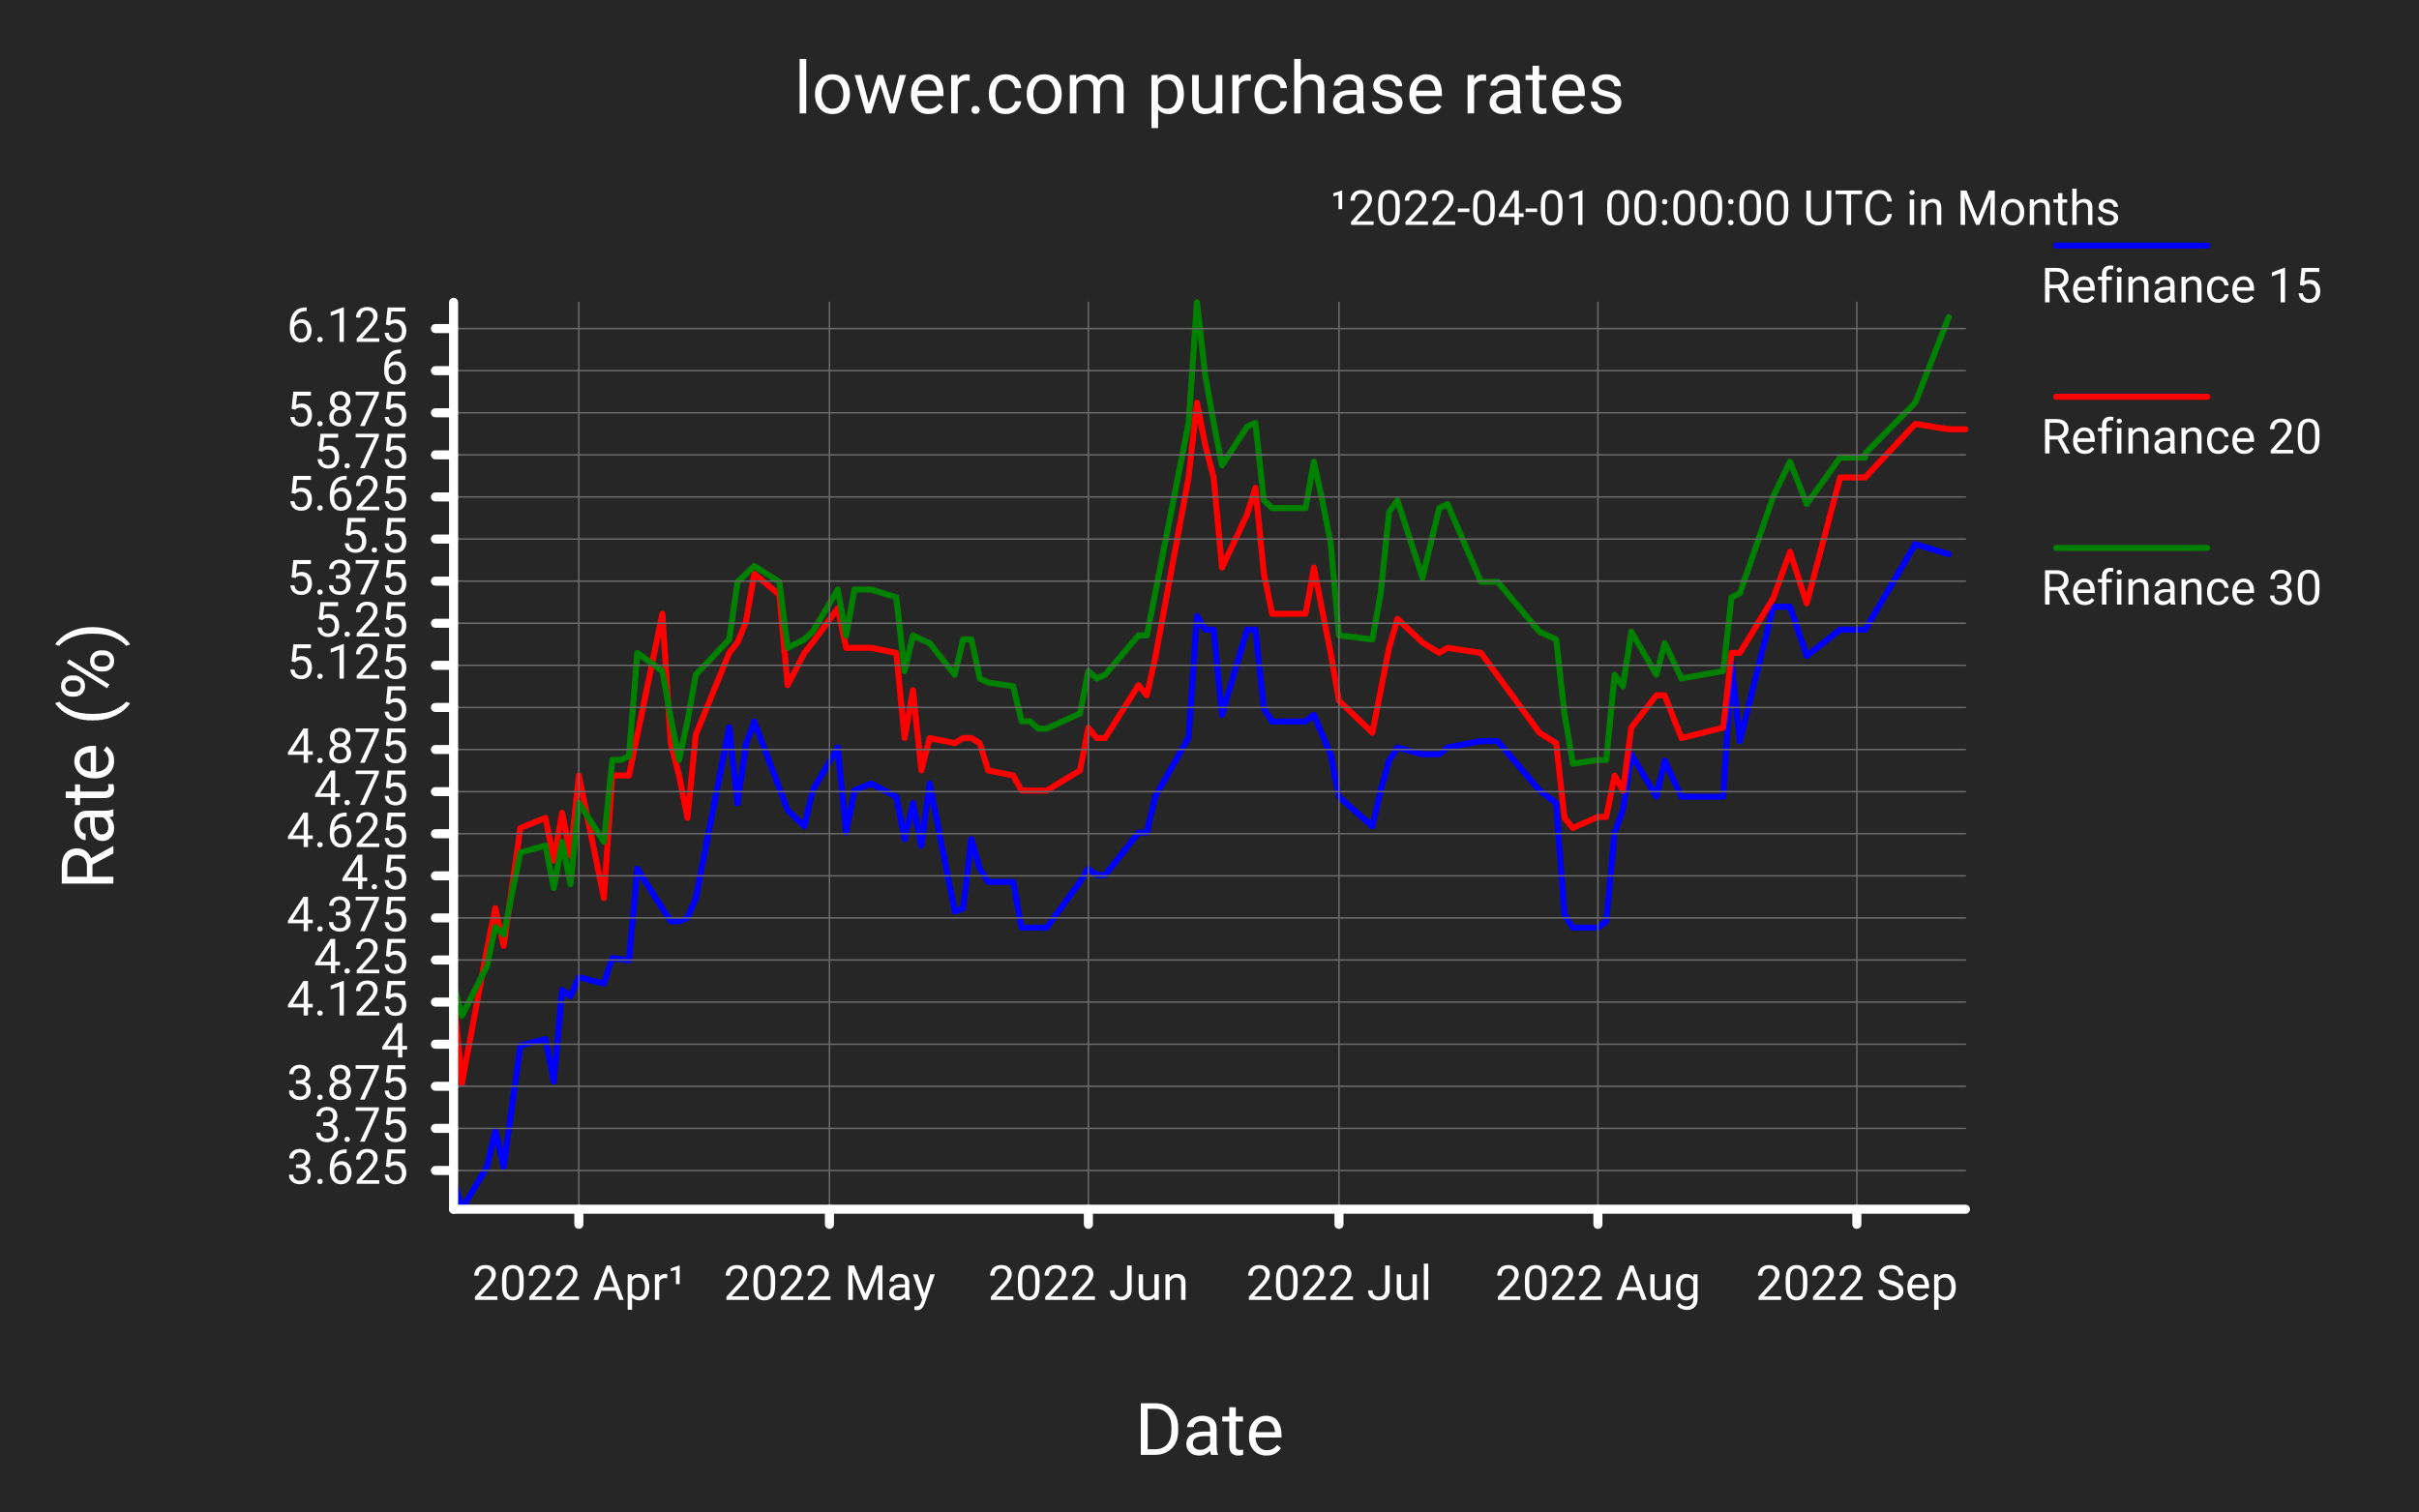
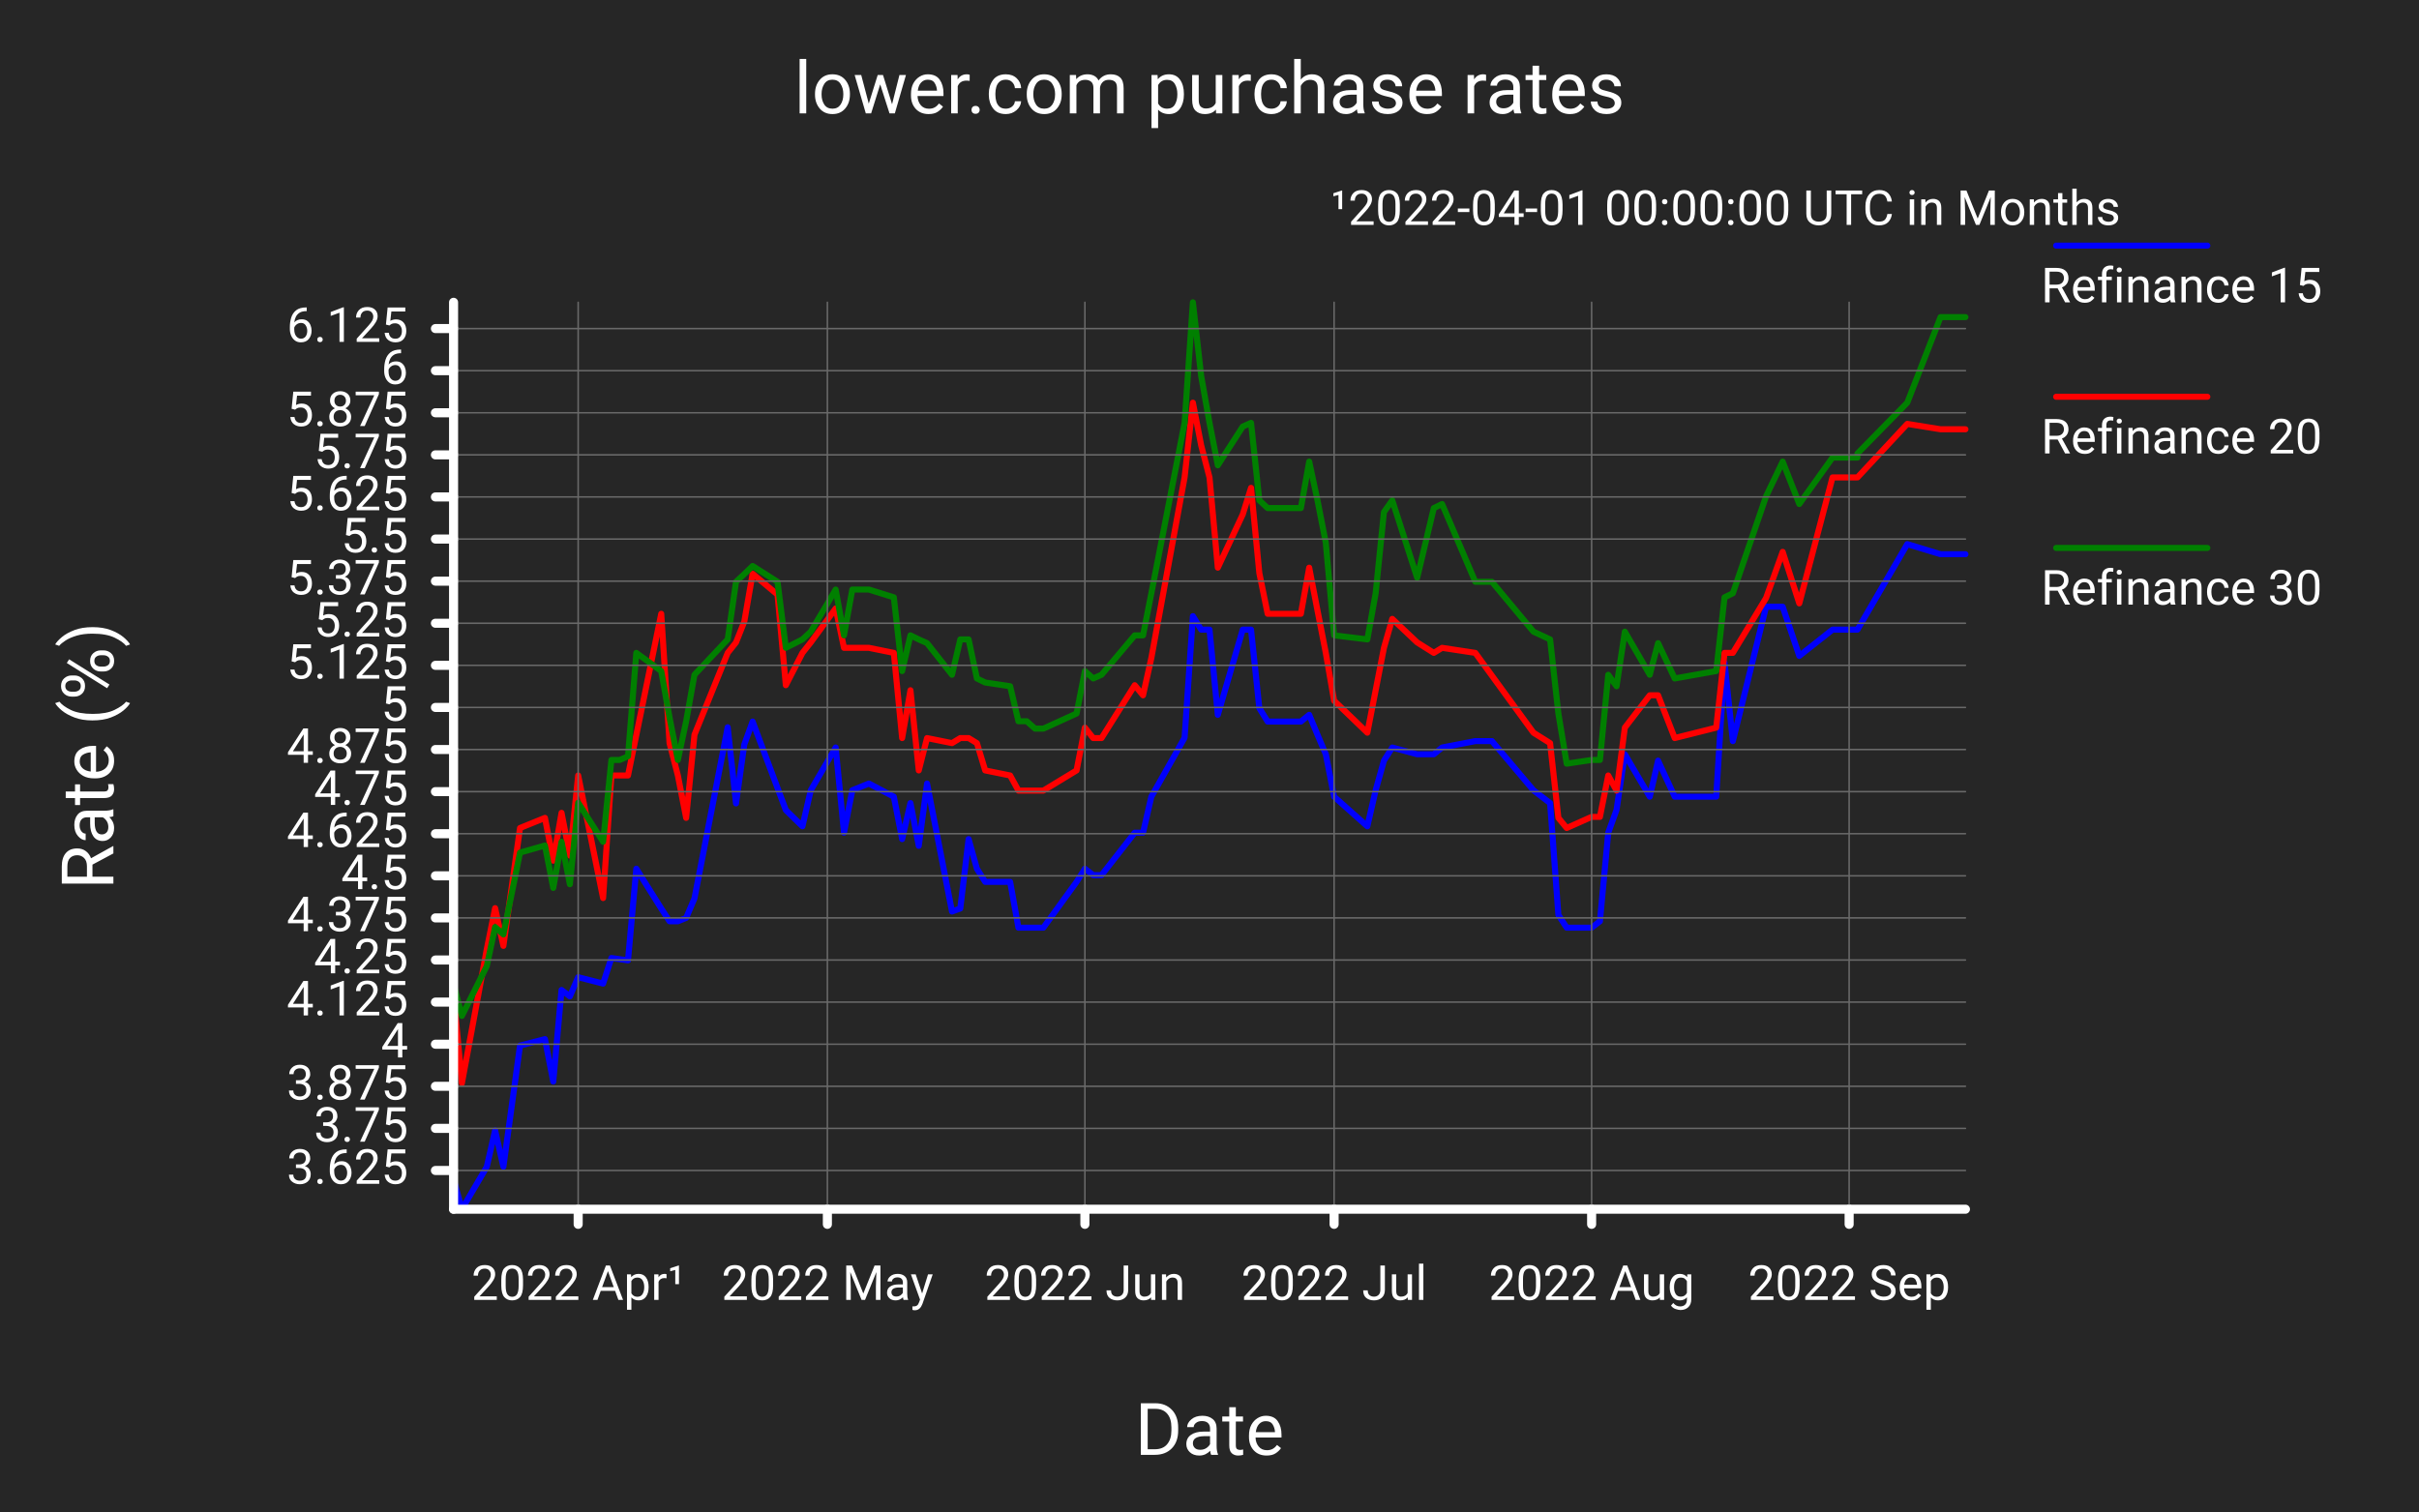
<svg xmlns="http://www.w3.org/2000/svg" class="poloto" width="800" height="500" viewBox="0 0 800 500">
  <style>.poloto{stroke-linecap:round;stroke-linejoin:round;font-family:Roboto,sans-serif;font-size:16px;}.poloto_background{fill:#262626;}.poloto_scatter{stroke-width:7}.poloto_tick_line{stroke:dimgray;stroke-width:0.5}.poloto_line{stroke-width:2}.poloto_text{fill: white;}.poloto_axis_lines{stroke: white;stroke-width:3;fill:none;stroke-dasharray:none}.poloto_title{font-size:24px;dominant-baseline:start;text-anchor:middle;}.poloto_xname{font-size:24px;dominant-baseline:start;text-anchor:middle;}.poloto_yname{font-size:24px;dominant-baseline:start;text-anchor:middle;}.poloto0stroke{stroke:blue;}.poloto1stroke{stroke:red;}.poloto2stroke{stroke:green;}.poloto3stroke{stroke:gold;}.poloto4stroke{stroke:aqua;}.poloto5stroke{stroke:lime;}.poloto6stroke{stroke:orange;}.poloto7stroke{stroke:chocolate;}.poloto0fill{fill:blue;}.poloto1fill{fill:red;}.poloto2fill{fill:green;}.poloto3fill{fill:gold;}.poloto4fill{fill:aqua;}.poloto5fill{fill:lime;}.poloto6fill{fill:orange;}.poloto7fill{fill:chocolate;}</style>
  <circle r="1e5" class="poloto_background" />
  <text class="poloto_text poloto_legend_text" x="675" y="100">Refinance 15</text>
  <line class="poloto_line poloto_legend_icon poloto0stroke poloto0legend" stroke="black" x1="680" x2="730" y1="81.25" y2="81.25" />
-   <path class="poloto_line poloto0stroke" fill="none" stroke="black" d=" M 150.00 390.09 L 152.76 400.00 L 161.05 385.96 L 163.81 373.93 L 166.57 385.96 L 166.57 385.96 L 172.10 345.86 L 180.39 343.74 L 183.15 357.78 L 185.91 327.48 L 188.67 329.60 L 191.44 323.25 L 199.72 325.36 L 202.49 316.90 L 202.49 316.90 L 208.01 317.68 L 210.77 287.37 L 219.06 300.52 L 221.82 304.75 L 224.59 304.75 L 227.35 303.64 L 230.11 297.18 L 241.16 240.59 L 243.92 265.76 L 246.69 246.27 L 249.45 238.69 L 249.45 238.69 L 260.50 267.99 L 266.02 273.34 L 268.78 261.42 L 277.07 247.27 L 279.83 275.45 L 282.60 261.42 L 282.60 261.42 L 288.12 259.19 L 296.41 263.54 L 299.17 277.57 L 299.17 277.57 L 301.93 265.65 L 304.70 279.80 L 307.46 259.19 L 315.75 301.52 L 318.51 300.52 L 321.27 277.57 L 321.27 277.57 L 324.03 287.37 L 326.80 291.72 L 335.08 291.72 L 337.85 306.87 L 340.61 306.87 L 343.37 306.87 L 346.13 306.87 L 357.18 291.72 L 359.94 287.37 L 362.71 289.49 L 365.47 289.49 L 365.47 289.49 L 376.52 275.45 L 379.28 275.45 L 382.04 263.54 L 393.09 244.04 L 395.86 203.82 L 398.62 208.28 L 401.38 208.28 L 404.14 236.46 L 412.43 208.28 L 415.19 208.28 L 417.96 234.24 L 420.72 238.69 L 431.77 238.69 L 434.53 236.46 L 437.29 243.04 L 440.06 249.50 L 442.82 263.54 L 453.87 273.34 L 456.63 261.42 L 459.39 251.62 L 462.15 247.27 L 470.44 249.50 L 475.97 249.50 L 478.73 247.27 L 489.78 245.15 L 489.78 245.15 L 489.78 245.15 L 489.78 245.15 L 489.78 245.15 L 489.78 245.15 L 495.30 245.15 L 495.30 245.15 L 495.30 245.15 L 495.30 245.15 L 495.30 245.15 L 495.30 245.15 L 509.12 261.42 L 514.64 265.65 L 517.40 302.64 L 520.17 306.87 L 528.45 306.87 L 531.22 304.75 L 533.98 275.45 L 536.74 267.88 L 539.50 249.50 L 547.79 263.54 L 547.79 263.54 L 550.55 251.62 L 556.08 263.54 L 556.08 263.54 L 569.89 263.54 L 572.65 219.20 L 575.41 245.15 L 586.46 200.71 L 591.99 200.71 L 591.99 200.71 L 597.51 216.97 L 608.56 208.28 L 608.56 208.28 L 608.56 208.28 L 608.56 208.28 L 608.56 208.28 L 608.56 208.28 L 608.56 208.28 L 608.56 208.28 L 608.56 208.28 L 616.85 208.28 L 633.43 179.99 L 644.48 183.33 L 644.48 183.33" />
+   <path class="poloto_line poloto0stroke" fill="none" stroke="black" d=" M 150.00 390.09 L 152.75 400.00 L 160.99 385.96 L 163.74 373.93 L 166.48 385.96 L 166.48 385.96 L 171.98 345.86 L 180.22 343.74 L 182.97 357.78 L 185.71 327.48 L 188.46 329.60 L 191.21 323.25 L 199.45 325.36 L 202.20 316.90 L 202.20 316.90 L 207.69 317.68 L 210.44 287.37 L 218.68 300.52 L 221.43 304.75 L 224.18 304.75 L 226.92 303.64 L 229.67 297.18 L 240.66 240.59 L 243.41 265.76 L 246.15 246.27 L 248.90 238.69 L 248.90 238.69 L 259.89 267.99 L 265.38 273.34 L 268.13 261.42 L 276.37 247.27 L 279.12 275.45 L 281.87 261.42 L 281.87 261.42 L 287.36 259.19 L 295.60 263.54 L 298.35 277.57 L 298.35 277.57 L 301.10 265.65 L 303.85 279.80 L 306.59 259.19 L 314.84 301.52 L 317.58 300.52 L 320.33 277.57 L 320.33 277.57 L 323.08 287.37 L 325.82 291.72 L 334.07 291.72 L 336.81 306.87 L 339.56 306.87 L 342.31 306.87 L 345.05 306.87 L 356.04 291.72 L 358.79 287.37 L 361.54 289.49 L 364.29 289.49 L 364.29 289.49 L 375.27 275.45 L 378.02 275.45 L 380.77 263.54 L 391.76 244.04 L 394.51 203.82 L 397.25 208.28 L 400.00 208.28 L 402.75 236.46 L 410.99 208.28 L 413.74 208.28 L 416.48 234.24 L 419.23 238.69 L 430.22 238.69 L 432.97 236.46 L 435.71 243.04 L 438.46 249.50 L 441.21 263.54 L 452.20 273.34 L 454.95 261.42 L 457.69 251.62 L 460.44 247.27 L 468.68 249.50 L 474.18 249.50 L 476.92 247.27 L 487.91 245.15 L 487.91 245.15 L 487.91 245.15 L 487.91 245.15 L 487.91 245.15 L 487.91 245.15 L 493.41 245.15 L 493.41 245.15 L 493.41 245.15 L 493.41 245.15 L 493.41 245.15 L 493.41 245.15 L 507.14 261.42 L 512.64 265.65 L 515.38 302.64 L 518.13 306.87 L 526.37 306.87 L 529.12 304.75 L 531.87 275.45 L 534.62 267.88 L 537.36 249.50 L 545.60 263.54 L 545.60 263.54 L 548.35 251.62 L 553.85 263.54 L 553.85 263.54 L 567.58 263.54 L 570.33 219.20 L 573.08 245.15 L 584.07 200.71 L 589.56 200.71 L 589.56 200.71 L 595.05 216.97 L 606.04 208.28 L 606.04 208.28 L 606.04 208.28 L 606.04 208.28 L 606.04 208.28 L 606.04 208.28 L 606.04 208.28 L 606.04 208.28 L 606.04 208.28 L 614.29 208.28 L 630.77 179.99 L 641.76 183.33 L 641.76 183.33 L 650.00 183.33" />
  <text class="poloto_text poloto_legend_text" x="675" y="150">Refinance 20</text>
  <line class="poloto_line poloto_legend_icon poloto1stroke poloto1legend" stroke="black" x1="680" x2="730" y1="131.25" y2="131.25" />
-   <path class="poloto_line poloto1stroke" fill="none" stroke="black" d=" M 150.00 328.59 L 152.76 358.34 L 161.05 314.00 L 163.81 300.41 L 166.57 312.89 L 166.57 312.89 L 172.10 273.90 L 180.39 270.55 L 183.15 284.70 L 185.91 268.88 L 188.67 283.03 L 191.44 256.52 L 199.72 297.07 L 202.49 256.52 L 202.49 256.52 L 208.01 256.52 L 208.01 256.52 L 219.06 203.04 L 221.82 245.82 L 224.59 256.52 L 227.35 270.55 L 230.11 243.04 L 241.16 215.97 L 243.92 212.51 L 246.69 205.61 L 249.45 189.79 L 257.73 196.70 L 260.50 226.66 L 266.02 215.97 L 268.78 212.51 L 277.07 201.26 L 279.83 214.30 L 282.60 214.30 L 282.60 214.30 L 288.12 214.30 L 296.41 215.97 L 299.17 244.15 L 299.17 244.15 L 301.93 228.33 L 304.70 254.85 L 307.46 244.15 L 315.75 245.82 L 318.51 244.15 L 321.27 244.15 L 321.27 244.15 L 324.03 245.82 L 326.80 254.85 L 335.08 256.52 L 337.85 261.53 L 340.61 261.53 L 343.37 261.53 L 346.13 261.53 L 357.18 254.85 L 359.94 240.70 L 362.71 244.15 L 365.47 244.15 L 365.47 244.15 L 376.52 226.66 L 379.28 230.00 L 382.04 217.64 L 393.09 157.93 L 395.86 133.20 L 398.62 147.34 L 401.38 157.93 L 404.14 187.78 L 412.43 170.18 L 415.19 161.38 L 417.96 189.57 L 420.72 203.04 L 431.77 203.04 L 434.53 187.78 L 437.29 201.93 L 440.06 215.97 L 442.82 231.79 L 453.87 242.37 L 456.63 228.33 L 459.39 214.30 L 462.15 204.72 L 470.44 212.51 L 475.97 215.97 L 478.73 214.30 L 489.78 215.97 L 489.78 215.97 L 489.78 215.97 L 489.78 215.97 L 489.78 215.97 L 489.78 215.97 L 489.78 215.97 L 489.78 215.97 L 489.78 215.97 L 489.78 215.97 L 489.78 215.97 L 489.78 215.97 L 509.12 242.37 L 514.64 245.82 L 517.40 270.55 L 520.17 273.90 L 528.45 270.22 L 531.22 270.22 L 533.98 256.52 L 536.74 261.53 L 539.50 240.70 L 547.79 230.00 L 547.79 230.00 L 550.55 230.00 L 556.08 244.15 L 556.08 244.15 L 569.89 240.70 L 572.65 215.97 L 575.41 215.97 L 586.46 197.81 L 591.99 182.55 L 591.99 182.55 L 597.51 199.59 L 608.56 157.93 L 608.56 157.93 L 608.56 157.93 L 608.56 157.93 L 608.56 157.93 L 608.56 157.93 L 608.56 157.93 L 608.56 157.93 L 608.56 157.93 L 616.85 157.93 L 633.43 140.22 L 644.48 142.00 L 650.00 142.00" />
+   <path class="poloto_line poloto1stroke" fill="none" stroke="black" d=" M 150.00 328.59 L 152.75 358.34 L 160.99 314.00 L 163.74 300.41 L 166.48 312.89 L 166.48 312.89 L 171.98 273.90 L 180.22 270.55 L 182.97 284.70 L 185.71 268.88 L 188.46 283.03 L 191.21 256.52 L 199.45 297.07 L 202.20 256.52 L 202.20 256.52 L 207.69 256.52 L 207.69 256.52 L 218.68 203.04 L 221.43 245.82 L 224.18 256.52 L 226.92 270.55 L 229.67 243.04 L 240.66 215.97 L 243.41 212.51 L 246.15 205.61 L 248.90 189.79 L 257.14 196.70 L 259.89 226.66 L 265.38 215.97 L 268.13 212.51 L 276.37 201.26 L 279.12 214.30 L 281.87 214.30 L 281.87 214.30 L 287.36 214.30 L 295.60 215.97 L 298.35 244.15 L 298.35 244.15 L 301.10 228.33 L 303.85 254.85 L 306.59 244.15 L 314.84 245.82 L 317.58 244.15 L 320.33 244.15 L 320.33 244.15 L 323.08 245.82 L 325.82 254.85 L 334.07 256.52 L 336.81 261.53 L 339.56 261.53 L 342.31 261.53 L 345.05 261.53 L 356.04 254.85 L 358.79 240.70 L 361.54 244.15 L 364.29 244.15 L 364.29 244.15 L 375.27 226.66 L 378.02 230.00 L 380.77 217.64 L 391.76 157.93 L 394.51 133.20 L 397.25 147.34 L 400.00 157.93 L 402.75 187.78 L 410.99 170.18 L 413.74 161.38 L 416.48 189.57 L 419.23 203.04 L 430.22 203.04 L 432.97 187.78 L 435.71 201.93 L 438.46 215.97 L 441.21 231.79 L 452.20 242.37 L 454.95 228.33 L 457.69 214.30 L 460.44 204.72 L 468.68 212.51 L 474.18 215.97 L 476.92 214.30 L 487.91 215.97 L 487.91 215.97 L 487.91 215.97 L 487.91 215.97 L 487.91 215.97 L 487.91 215.97 L 487.91 215.97 L 487.91 215.97 L 487.91 215.97 L 487.91 215.97 L 487.91 215.97 L 487.91 215.97 L 507.14 242.37 L 512.64 245.82 L 515.38 270.55 L 518.13 273.90 L 526.37 270.22 L 529.12 270.22 L 531.87 256.52 L 534.62 261.53 L 537.36 240.70 L 545.60 230.00 L 545.60 230.00 L 548.35 230.00 L 553.85 244.15 L 553.85 244.15 L 567.58 240.70 L 570.33 215.97 L 573.08 215.97 L 584.07 197.81 L 589.56 182.55 L 589.56 182.55 L 595.05 199.59 L 606.04 157.93 L 606.04 157.93 L 606.04 157.93 L 606.04 157.93 L 606.04 157.93 L 606.04 157.93 L 606.04 157.93 L 606.04 157.93 L 606.04 157.93 L 614.29 157.93 L 630.77 140.22 L 641.76 142.00 L 647.25 142.00 L 650.00 142.00" />
  <text class="poloto_text poloto_legend_text" x="675" y="200">Refinance 30</text>
  <line class="poloto_line poloto_legend_icon poloto2stroke poloto2legend" stroke="black" x1="680" x2="730" y1="181.25" y2="181.25" />
-   <path class="poloto_line poloto2stroke" fill="none" stroke="black" d=" M 150.00 325.47 L 152.76 336.06 L 161.05 319.57 L 163.81 306.65 L 166.57 309.10 L 166.57 309.10 L 172.10 282.03 L 180.39 279.69 L 183.15 293.72 L 185.91 278.46 L 188.67 292.50 L 191.44 265.54 L 199.72 278.46 L 202.49 251.39 L 205.25 251.39 L 208.01 250.17 L 210.77 215.97 L 219.06 221.98 L 221.82 237.36 L 224.59 251.39 L 227.35 238.58 L 230.11 223.21 L 241.16 211.51 L 243.92 192.46 L 246.69 189.90 L 249.45 187.23 L 257.73 192.46 L 260.50 214.30 L 266.02 211.51 L 268.78 208.95 L 277.07 195.02 L 279.83 210.17 L 282.60 195.02 L 282.60 195.02 L 288.12 195.02 L 296.41 197.59 L 299.17 221.98 L 299.17 221.98 L 301.93 210.17 L 304.70 211.51 L 307.46 212.74 L 315.75 223.21 L 318.51 211.51 L 321.27 211.51 L 321.27 211.51 L 324.03 224.43 L 326.80 225.77 L 335.08 227.00 L 337.85 238.58 L 340.61 238.58 L 343.37 241.03 L 346.13 241.03 L 357.18 236.02 L 359.94 221.98 L 362.71 224.43 L 365.47 223.21 L 365.47 223.21 L 376.52 210.17 L 379.28 210.17 L 382.04 196.25 L 393.09 139.88 L 395.86 100.00 L 398.62 124.40 L 401.38 139.88 L 404.14 153.92 L 412.43 141.11 L 415.19 139.88 L 417.96 165.50 L 420.72 168.07 L 431.77 168.07 L 434.53 152.69 L 437.29 165.50 L 440.06 179.54 L 442.82 210.17 L 453.87 211.51 L 456.63 196.25 L 459.39 169.40 L 462.15 165.50 L 470.44 191.13 L 475.97 168.07 L 478.73 166.73 L 489.78 192.46 L 489.78 192.46 L 489.78 192.46 L 489.78 192.46 L 489.78 192.46 L 489.78 192.46 L 495.30 192.46 L 495.30 192.46 L 495.30 192.46 L 495.30 192.46 L 495.30 192.46 L 495.30 192.46 L 509.12 208.95 L 514.64 211.51 L 517.40 236.02 L 520.17 252.62 L 528.45 251.39 L 531.22 251.39 L 533.98 223.21 L 536.74 227.00 L 539.50 208.95 L 547.79 223.21 L 547.79 223.21 L 550.55 212.74 L 556.08 224.43 L 556.08 224.43 L 569.89 221.98 L 572.65 197.59 L 575.41 196.25 L 586.46 164.17 L 591.99 152.69 L 591.99 152.69 L 597.51 166.73 L 608.56 151.36 L 608.56 151.36 L 608.56 151.36 L 608.56 151.36 L 608.56 151.36 L 608.56 151.36 L 608.56 151.36 L 608.56 151.36 L 616.85 151.36 L 616.85 150.02 L 633.43 133.20 L 644.48 104.90 L 644.48 104.90" />
+   <path class="poloto_line poloto2stroke" fill="none" stroke="black" d=" M 150.00 325.47 L 152.75 336.06 L 160.99 319.57 L 163.74 306.65 L 166.48 309.10 L 166.48 309.10 L 171.98 282.03 L 180.22 279.69 L 182.97 293.72 L 185.71 278.46 L 188.46 292.50 L 191.21 265.54 L 199.45 278.46 L 202.20 251.39 L 204.95 251.39 L 207.69 250.17 L 210.44 215.97 L 218.68 221.98 L 221.43 237.36 L 224.18 251.39 L 226.92 238.58 L 229.67 223.21 L 240.66 211.51 L 243.41 192.46 L 246.15 189.90 L 248.90 187.23 L 257.14 192.46 L 259.89 214.30 L 265.38 211.51 L 268.13 208.95 L 276.37 195.02 L 279.12 210.17 L 281.87 195.02 L 281.87 195.02 L 287.36 195.02 L 295.60 197.59 L 298.35 221.98 L 298.35 221.98 L 301.10 210.17 L 303.85 211.51 L 306.59 212.74 L 314.84 223.21 L 317.58 211.51 L 320.33 211.51 L 320.33 211.51 L 323.08 224.43 L 325.82 225.77 L 334.07 227.00 L 336.81 238.58 L 339.56 238.58 L 342.31 241.03 L 345.05 241.03 L 356.04 236.02 L 358.79 221.98 L 361.54 224.43 L 364.29 223.21 L 364.29 223.21 L 375.27 210.17 L 378.02 210.17 L 380.77 196.25 L 391.76 139.88 L 394.51 100.00 L 397.25 124.40 L 400.00 139.88 L 402.75 153.92 L 410.99 141.11 L 413.74 139.88 L 416.48 165.50 L 419.23 168.07 L 430.22 168.07 L 432.97 152.69 L 435.71 165.50 L 438.46 179.54 L 441.21 210.17 L 452.20 211.51 L 454.95 196.25 L 457.69 169.40 L 460.44 165.50 L 468.68 191.13 L 474.18 168.07 L 476.92 166.73 L 487.91 192.46 L 487.91 192.46 L 487.91 192.46 L 487.91 192.46 L 487.91 192.46 L 487.91 192.46 L 493.41 192.46 L 493.41 192.46 L 493.41 192.46 L 493.41 192.46 L 493.41 192.46 L 493.41 192.46 L 507.14 208.95 L 512.64 211.51 L 515.38 236.02 L 518.13 252.62 L 526.37 251.39 L 529.12 251.39 L 531.87 223.21 L 534.62 227.00 L 537.36 208.95 L 545.60 223.21 L 545.60 223.21 L 548.35 212.74 L 553.85 224.43 L 553.85 224.43 L 567.58 221.98 L 570.33 197.59 L 573.08 196.25 L 584.07 164.17 L 589.56 152.69 L 589.56 152.69 L 595.05 166.73 L 606.04 151.36 L 606.04 151.36 L 606.04 151.36 L 606.04 151.36 L 606.04 151.36 L 606.04 151.36 L 606.04 151.36 L 606.04 151.36 L 614.29 151.36 L 614.29 150.02 L 630.77 133.20 L 641.76 104.90 L 641.76 104.90 L 650.00 104.90" />
  <text class="poloto_labels poloto_text poloto_title" x="400" y="37.5">lower.com purchase rates</text>
  <text class="poloto_labels poloto_text poloto_xname" x="400" y="481.25">Date</text>
  <text class="poloto_labels poloto_text poloto_yname" transform="rotate(-90,37.5,250)" x="37.5" y="250">Rate (%)</text>
  <text class="poloto_tick_labels poloto_text" dominant-baseline="middle" text-anchor="start" x="150" y="70" />
  <line class="poloto_axis_lines" stroke="black" x1="150" x2="144" y1="387.189" y2="387.189" />
  <line class="poloto_tick_line" stroke="black" x1="150" x2="650" y1="387.189" y2="387.189" />
  <text class="poloto_tick_labels poloto_text" dominant-baseline="middle" text-anchor="end" x="135" y="387.189">3.625</text>
  <line class="poloto_axis_lines" stroke="black" x1="150" x2="144" y1="373.264" y2="373.264" />
  <line class="poloto_tick_line" stroke="black" x1="150" x2="650" y1="373.264" y2="373.264" />
  <text class="poloto_tick_labels poloto_text" dominant-baseline="middle" text-anchor="end" x="135" y="373.264">3.75</text>
  <line class="poloto_axis_lines" stroke="black" x1="150" x2="144" y1="359.339" y2="359.339" />
  <line class="poloto_tick_line" stroke="black" x1="150" x2="650" y1="359.339" y2="359.339" />
  <text class="poloto_tick_labels poloto_text" dominant-baseline="middle" text-anchor="end" x="135" y="359.339">3.875</text>
  <line class="poloto_axis_lines" stroke="black" x1="150" x2="144" y1="345.414" y2="345.414" />
  <line class="poloto_tick_line" stroke="black" x1="150" x2="650" y1="345.414" y2="345.414" />
  <text class="poloto_tick_labels poloto_text" dominant-baseline="middle" text-anchor="end" x="135" y="345.414">4</text>
  <line class="poloto_axis_lines" stroke="black" x1="150" x2="144" y1="331.489" y2="331.489" />
  <line class="poloto_tick_line" stroke="black" x1="150" x2="650" y1="331.489" y2="331.489" />
  <text class="poloto_tick_labels poloto_text" dominant-baseline="middle" text-anchor="end" x="135" y="331.489">4.125</text>
  <line class="poloto_axis_lines" stroke="black" x1="150" x2="144" y1="317.564" y2="317.564" />
  <line class="poloto_tick_line" stroke="black" x1="150" x2="650" y1="317.564" y2="317.564" />
  <text class="poloto_tick_labels poloto_text" dominant-baseline="middle" text-anchor="end" x="135" y="317.564">4.25</text>
  <line class="poloto_axis_lines" stroke="black" x1="150" x2="144" y1="303.639" y2="303.639" />
  <line class="poloto_tick_line" stroke="black" x1="150" x2="650" y1="303.639" y2="303.639" />
  <text class="poloto_tick_labels poloto_text" dominant-baseline="middle" text-anchor="end" x="135" y="303.639">4.375</text>
  <line class="poloto_axis_lines" stroke="black" x1="150" x2="144" y1="289.714" y2="289.714" />
  <line class="poloto_tick_line" stroke="black" x1="150" x2="650" y1="289.714" y2="289.714" />
  <text class="poloto_tick_labels poloto_text" dominant-baseline="middle" text-anchor="end" x="135" y="289.714">4.5</text>
  <line class="poloto_axis_lines" stroke="black" x1="150" x2="144" y1="275.789" y2="275.789" />
  <line class="poloto_tick_line" stroke="black" x1="150" x2="650" y1="275.789" y2="275.789" />
  <text class="poloto_tick_labels poloto_text" dominant-baseline="middle" text-anchor="end" x="135" y="275.789">4.625</text>
  <line class="poloto_axis_lines" stroke="black" x1="150" x2="144" y1="261.864" y2="261.864" />
  <line class="poloto_tick_line" stroke="black" x1="150" x2="650" y1="261.864" y2="261.864" />
  <text class="poloto_tick_labels poloto_text" dominant-baseline="middle" text-anchor="end" x="135" y="261.864">4.75</text>
  <line class="poloto_axis_lines" stroke="black" x1="150" x2="144" y1="247.939" y2="247.939" />
  <line class="poloto_tick_line" stroke="black" x1="150" x2="650" y1="247.939" y2="247.939" />
  <text class="poloto_tick_labels poloto_text" dominant-baseline="middle" text-anchor="end" x="135" y="247.939">4.875</text>
  <line class="poloto_axis_lines" stroke="black" x1="150" x2="144" y1="234.014" y2="234.014" />
  <line class="poloto_tick_line" stroke="black" x1="150" x2="650" y1="234.014" y2="234.014" />
  <text class="poloto_tick_labels poloto_text" dominant-baseline="middle" text-anchor="end" x="135" y="234.014">5</text>
  <line class="poloto_axis_lines" stroke="black" x1="150" x2="144" y1="220.089" y2="220.089" />
  <line class="poloto_tick_line" stroke="black" x1="150" x2="650" y1="220.089" y2="220.089" />
  <text class="poloto_tick_labels poloto_text" dominant-baseline="middle" text-anchor="end" x="135" y="220.089">5.125</text>
  <line class="poloto_axis_lines" stroke="black" x1="150" x2="144" y1="206.164" y2="206.164" />
  <line class="poloto_tick_line" stroke="black" x1="150" x2="650" y1="206.164" y2="206.164" />
  <text class="poloto_tick_labels poloto_text" dominant-baseline="middle" text-anchor="end" x="135" y="206.164">5.25</text>
  <line class="poloto_axis_lines" stroke="black" x1="150" x2="144" y1="192.239" y2="192.239" />
  <line class="poloto_tick_line" stroke="black" x1="150" x2="650" y1="192.239" y2="192.239" />
  <text class="poloto_tick_labels poloto_text" dominant-baseline="middle" text-anchor="end" x="135" y="192.239">5.375</text>
  <line class="poloto_axis_lines" stroke="black" x1="150" x2="144" y1="178.314" y2="178.314" />
  <line class="poloto_tick_line" stroke="black" x1="150" x2="650" y1="178.314" y2="178.314" />
  <text class="poloto_tick_labels poloto_text" dominant-baseline="middle" text-anchor="end" x="135" y="178.314">5.5</text>
  <line class="poloto_axis_lines" stroke="black" x1="150" x2="144" y1="164.389" y2="164.389" />
  <line class="poloto_tick_line" stroke="black" x1="150" x2="650" y1="164.389" y2="164.389" />
  <text class="poloto_tick_labels poloto_text" dominant-baseline="middle" text-anchor="end" x="135" y="164.389">5.625</text>
  <line class="poloto_axis_lines" stroke="black" x1="150" x2="144" y1="150.464" y2="150.464" />
  <line class="poloto_tick_line" stroke="black" x1="150" x2="650" y1="150.464" y2="150.464" />
  <text class="poloto_tick_labels poloto_text" dominant-baseline="middle" text-anchor="end" x="135" y="150.464">5.75</text>
  <line class="poloto_axis_lines" stroke="black" x1="150" x2="144" y1="136.539" y2="136.539" />
  <line class="poloto_tick_line" stroke="black" x1="150" x2="650" y1="136.539" y2="136.539" />
  <text class="poloto_tick_labels poloto_text" dominant-baseline="middle" text-anchor="end" x="135" y="136.539">5.875</text>
  <line class="poloto_axis_lines" stroke="black" x1="150" x2="144" y1="122.614" y2="122.614" />
  <line class="poloto_tick_line" stroke="black" x1="150" x2="650" y1="122.614" y2="122.614" />
  <text class="poloto_tick_labels poloto_text" dominant-baseline="middle" text-anchor="end" x="135" y="122.614">6</text>
  <line class="poloto_axis_lines" stroke="black" x1="150" x2="144" y1="108.689" y2="108.689" />
  <line class="poloto_tick_line" stroke="black" x1="150" x2="650" y1="108.689" y2="108.689" />
  <text class="poloto_tick_labels poloto_text" dominant-baseline="middle" text-anchor="end" x="135" y="108.689">6.125</text>
  <text class="poloto_tick_labels poloto_text" dominant-baseline="middle" text-anchor="start" x="440" y="70">¹2022-04-01 00:00:00 UTC in Months</text>
-   <line class="poloto_axis_lines" stroke="black" x1="191.436" x2="191.436" y1="400" y2="405" />
-   <line class="poloto_tick_line" stroke="black" x1="191.436" x2="191.436" y1="400" y2="100" />
-   <text class="poloto_tick_labels poloto_text" dominant-baseline="start" text-anchor="middle" x="191.436" y="430">2022 Apr¹</text>
-   <line class="poloto_axis_lines" stroke="black" x1="274.309" x2="274.309" y1="400" y2="405" />
-   <line class="poloto_tick_line" stroke="black" x1="274.309" x2="274.309" y1="400" y2="100" />
-   <text class="poloto_tick_labels poloto_text" dominant-baseline="start" text-anchor="middle" x="274.309" y="430">2022 May</text>
-   <line class="poloto_axis_lines" stroke="black" x1="359.945" x2="359.945" y1="400" y2="405" />
-   <line class="poloto_tick_line" stroke="black" x1="359.945" x2="359.945" y1="400" y2="100" />
-   <text class="poloto_tick_labels poloto_text" dominant-baseline="start" text-anchor="middle" x="359.945" y="430">2022 Jun</text>
-   <line class="poloto_axis_lines" stroke="black" x1="442.818" x2="442.818" y1="400" y2="405" />
-   <line class="poloto_tick_line" stroke="black" x1="442.818" x2="442.818" y1="400" y2="100" />
-   <text class="poloto_tick_labels poloto_text" dominant-baseline="start" text-anchor="middle" x="442.818" y="430">2022 Jul</text>
-   <line class="poloto_axis_lines" stroke="black" x1="528.453" x2="528.453" y1="400" y2="405" />
-   <line class="poloto_tick_line" stroke="black" x1="528.453" x2="528.453" y1="400" y2="100" />
-   <text class="poloto_tick_labels poloto_text" dominant-baseline="start" text-anchor="middle" x="528.453" y="430">2022 Aug</text>
-   <line class="poloto_axis_lines" stroke="black" x1="614.088" x2="614.088" y1="400" y2="405" />
-   <line class="poloto_tick_line" stroke="black" x1="614.088" x2="614.088" y1="400" y2="100" />
-   <text class="poloto_tick_labels poloto_text" dominant-baseline="start" text-anchor="middle" x="614.088" y="430">2022 Sep</text>
+   <line class="poloto_axis_lines" stroke="black" x1="191.209" x2="191.209" y1="400" y2="405" />
+   <line class="poloto_tick_line" stroke="black" x1="191.209" x2="191.209" y1="400" y2="100" />
+   <text class="poloto_tick_labels poloto_text" dominant-baseline="start" text-anchor="middle" x="191.209" y="430">2022 Apr¹</text>
+   <line class="poloto_axis_lines" stroke="black" x1="273.626" x2="273.626" y1="400" y2="405" />
+   <line class="poloto_tick_line" stroke="black" x1="273.626" x2="273.626" y1="400" y2="100" />
+   <text class="poloto_tick_labels poloto_text" dominant-baseline="start" text-anchor="middle" x="273.626" y="430">2022 May</text>
+   <line class="poloto_axis_lines" stroke="black" x1="358.791" x2="358.791" y1="400" y2="405" />
+   <line class="poloto_tick_line" stroke="black" x1="358.791" x2="358.791" y1="400" y2="100" />
+   <text class="poloto_tick_labels poloto_text" dominant-baseline="start" text-anchor="middle" x="358.791" y="430">2022 Jun</text>
+   <line class="poloto_axis_lines" stroke="black" x1="441.209" x2="441.209" y1="400" y2="405" />
+   <line class="poloto_tick_line" stroke="black" x1="441.209" x2="441.209" y1="400" y2="100" />
+   <text class="poloto_tick_labels poloto_text" dominant-baseline="start" text-anchor="middle" x="441.209" y="430">2022 Jul</text>
+   <line class="poloto_axis_lines" stroke="black" x1="526.374" x2="526.374" y1="400" y2="405" />
+   <line class="poloto_tick_line" stroke="black" x1="526.374" x2="526.374" y1="400" y2="100" />
+   <text class="poloto_tick_labels poloto_text" dominant-baseline="start" text-anchor="middle" x="526.374" y="430">2022 Aug</text>
+   <line class="poloto_axis_lines" stroke="black" x1="611.538" x2="611.538" y1="400" y2="405" />
+   <line class="poloto_tick_line" stroke="black" x1="611.538" x2="611.538" y1="400" y2="100" />
+   <text class="poloto_tick_labels poloto_text" dominant-baseline="start" text-anchor="middle" x="611.538" y="430">2022 Sep</text>
  <path stroke="black" fill="none" class="poloto_axis_lines" d=" M 150 400 L 650 400" />
  <path stroke="black" fill="none" class="poloto_axis_lines" d=" M 150 400 L 150 100" />
</svg>
